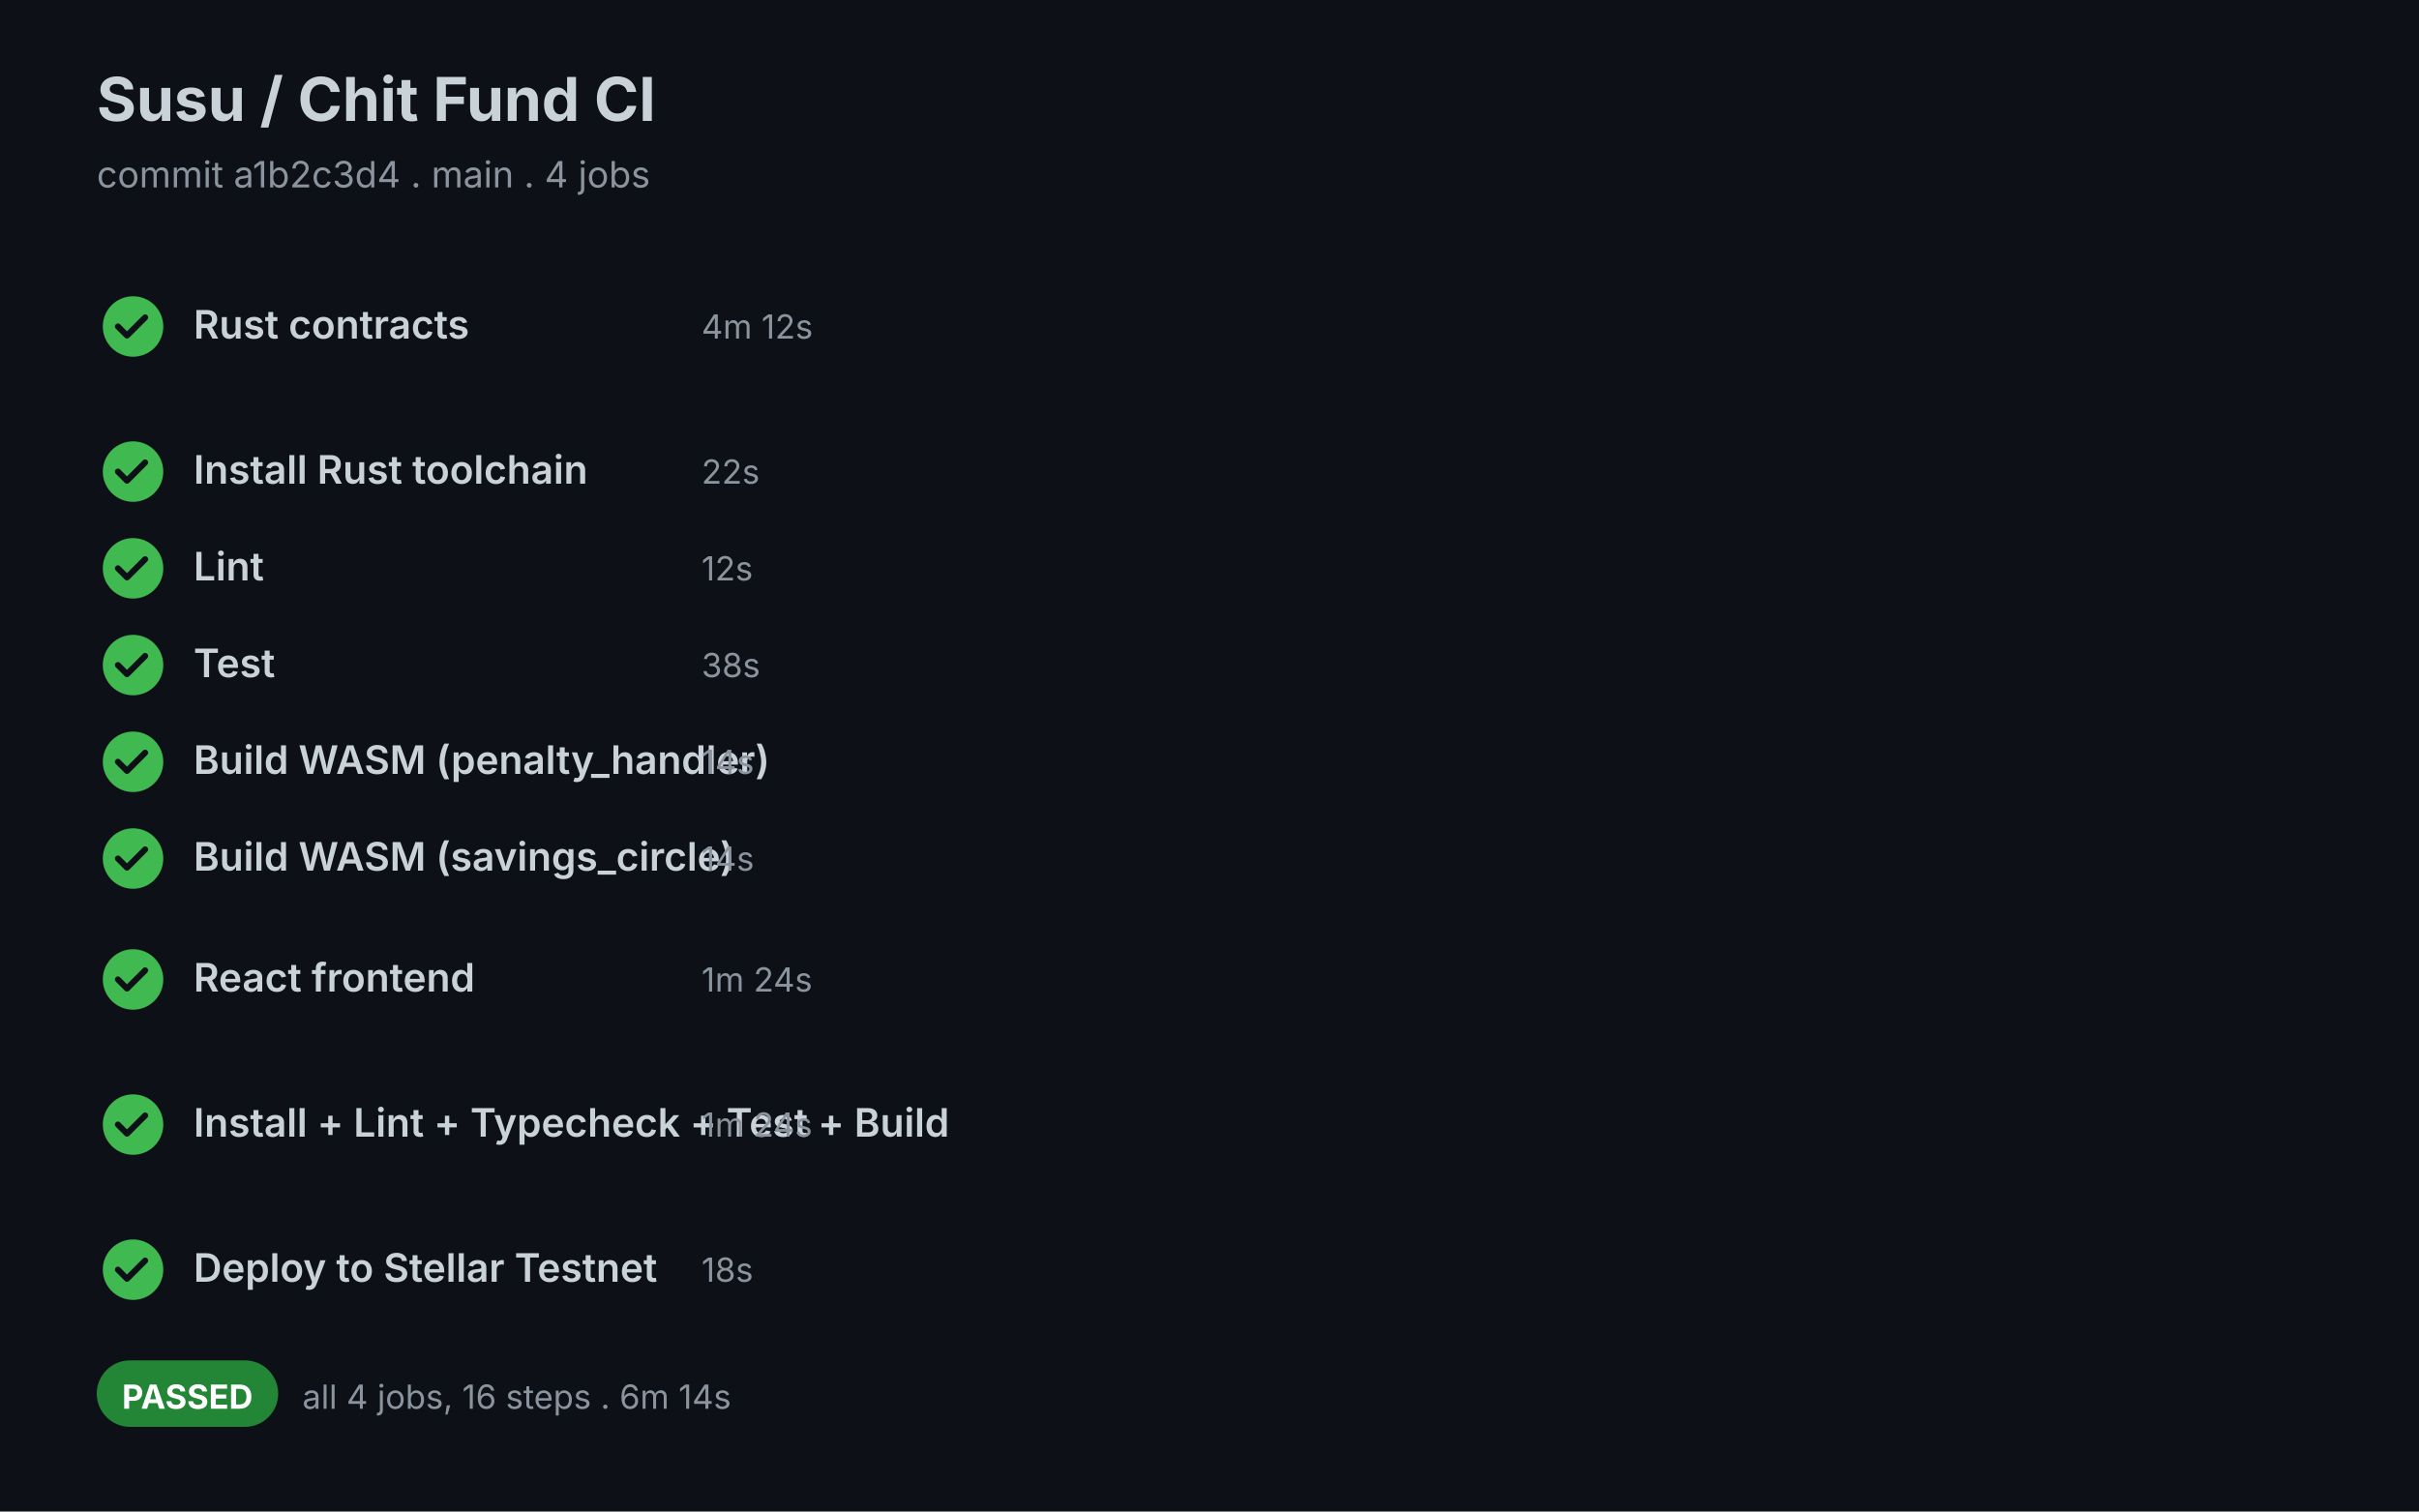
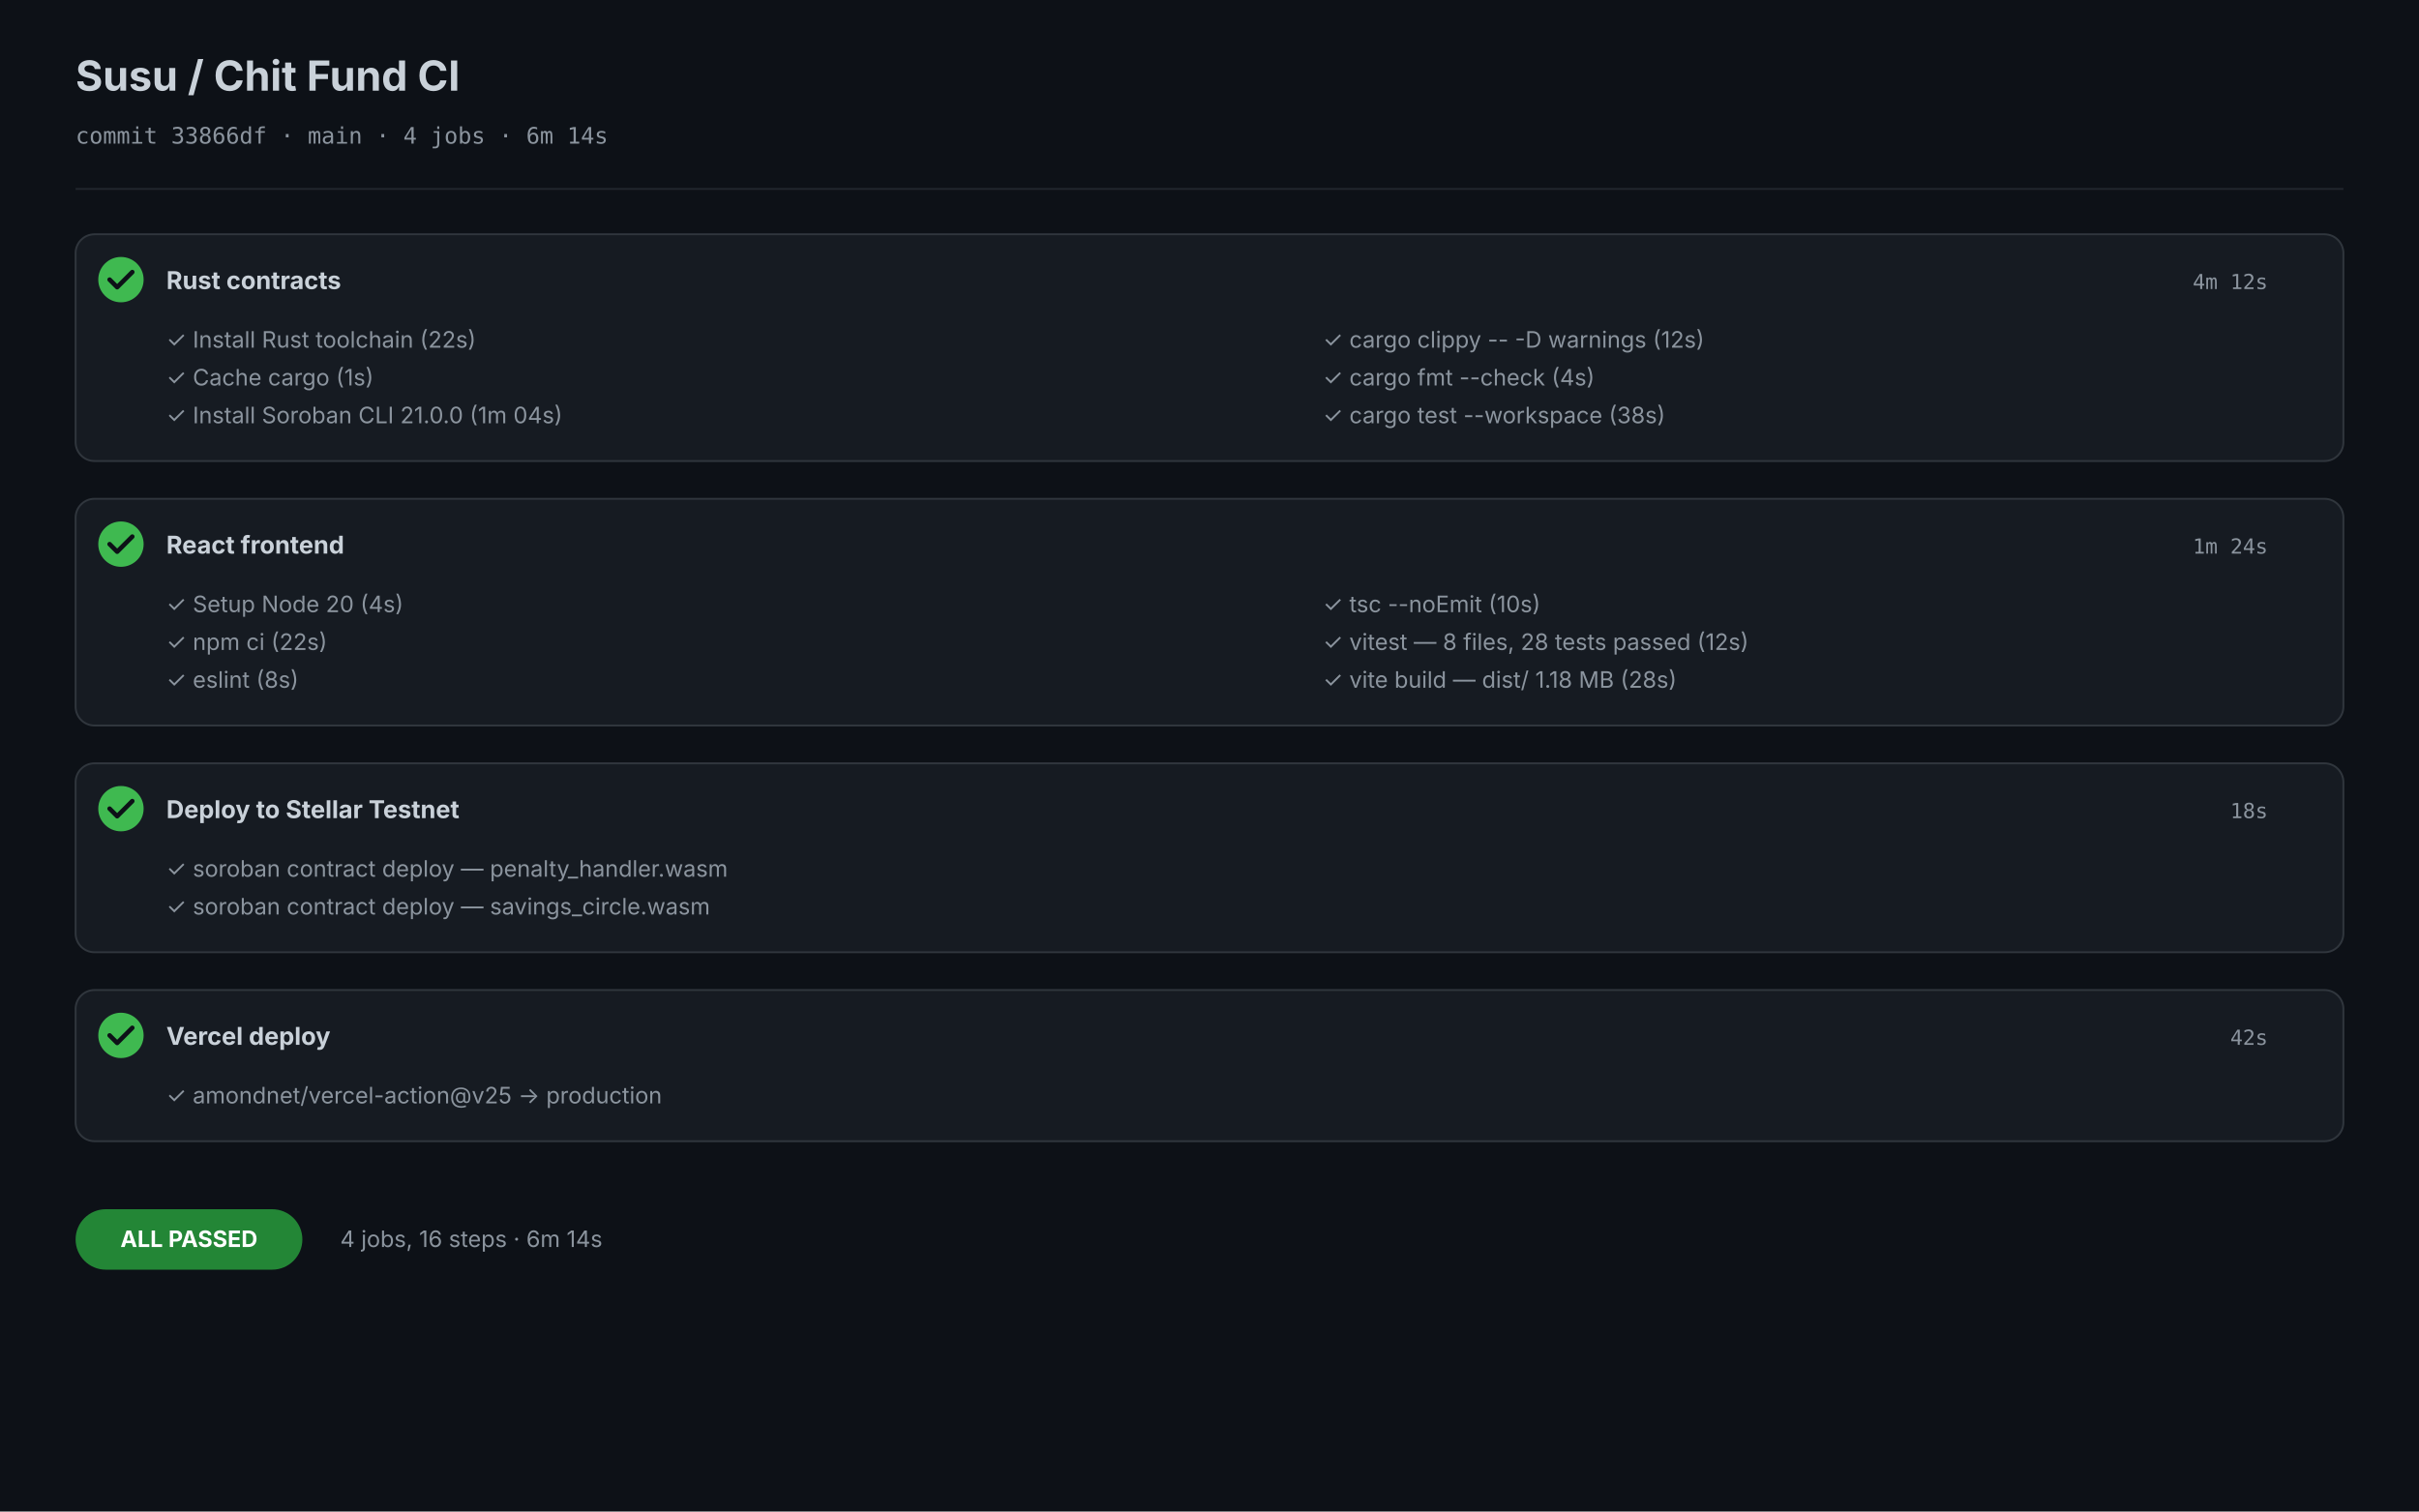
- <svg xmlns="http://www.w3.org/2000/svg" viewBox="0 0 800 500" role="img" aria-label="CI pipeline run">
-   <rect width="800" height="500" fill="#0d1117" />
-   <text x="32" y="40" font-family="Inter, system-ui" font-size="20" font-weight="700" fill="#c9d1d9">Susu / Chit Fund CI</text>
-   <text x="32" y="62" font-family="Inter, system-ui" font-size="12" fill="#8b949e">commit a1b2c3d4 . main . 4 jobs</text>
+ <svg xmlns="http://www.w3.org/2000/svg" viewBox="0 0 1280 800" role="img" aria-label="GitHub Actions CI pipeline run">
+   <rect width="1280" height="800" fill="#0d1117" />
+   <text x="40" y="48" font-family="Inter, system-ui" font-size="22" font-weight="700" fill="#c9d1d9">Susu / Chit Fund CI</text>
+   <text x="40" y="76" font-family="JetBrains Mono, monospace" font-size="12" fill="#8b949e">commit 33866df · main · 4 jobs · 6m 14s</text>
+   <line x1="40" y1="100" x2="1240" y2="100" stroke="#21262d" />
  <g font-family="Inter, system-ui" font-size="13" fill="#c9d1d9">
-     <g transform="translate(32 96)">
-       <circle cx="12" cy="12" r="10" fill="#3fb950" />
-       <path d="M7 12l3 3 6-6" stroke="#0d1117" stroke-width="2" fill="none" stroke-linecap="round" stroke-linejoin="round" />
-       <text x="32" y="16" font-weight="600">Rust contracts</text>
-       <text x="200" y="16" fill="#8b949e" font-size="11">4m 12s</text>
+     <g transform="translate(40 124)">
+       <rect width="1200" height="120" rx="10" fill="#161b22" stroke="#30363d" />
+       <circle cx="24" cy="24" r="12" fill="#3fb950" />
+       <path d="M18 24 l4 4 l8 -8" stroke="#0d1117" stroke-width="2.4" fill="none" stroke-linecap="round" stroke-linejoin="round" />
+       <text x="48" y="29" font-weight="700">Rust contracts</text>
+       <text x="1160" y="29" font-family="JetBrains Mono, monospace" font-size="11" fill="#8b949e" text-anchor="end">4m 12s</text>
+       <g transform="translate(48 60)" font-size="12" fill="#8b949e">
+         <text y="0">✓ Install Rust toolchain (22s)</text>
+         <text y="20">✓ Cache cargo (1s)</text>
+         <text y="40">✓ Install Soroban CLI 21.0.0 (1m 04s)</text>
+       </g>
+       <g transform="translate(660 60)" font-size="12" fill="#8b949e">
+         <text y="0">✓ cargo clippy -- -D warnings (12s)</text>
+         <text y="20">✓ cargo fmt --check (4s)</text>
+         <text y="40">✓ cargo test --workspace (38s)</text>
+       </g>
    </g>
-     <g transform="translate(32 144)">
-       <circle cx="12" cy="12" r="10" fill="#3fb950" />
-       <path d="M7 12l3 3 6-6" stroke="#0d1117" stroke-width="2" fill="none" stroke-linecap="round" stroke-linejoin="round" />
-       <text x="32" y="16" font-weight="600">  Install Rust toolchain</text>
-       <text x="200" y="16" fill="#8b949e" font-size="11">22s</text>
+     <g transform="translate(40 264)">
+       <rect width="1200" height="120" rx="10" fill="#161b22" stroke="#30363d" />
+       <circle cx="24" cy="24" r="12" fill="#3fb950" />
+       <path d="M18 24 l4 4 l8 -8" stroke="#0d1117" stroke-width="2.4" fill="none" stroke-linecap="round" stroke-linejoin="round" />
+       <text x="48" y="29" font-weight="700">React frontend</text>
+       <text x="1160" y="29" font-family="JetBrains Mono, monospace" font-size="11" fill="#8b949e" text-anchor="end">1m 24s</text>
+       <g transform="translate(48 60)" font-size="12" fill="#8b949e">
+         <text y="0">✓ Setup Node 20 (4s)</text>
+         <text y="20">✓ npm ci (22s)</text>
+         <text y="40">✓ eslint (8s)</text>
+       </g>
+       <g transform="translate(660 60)" font-size="12" fill="#8b949e">
+         <text y="0">✓ tsc --noEmit (10s)</text>
+         <text y="20">✓ vitest — 8 files, 28 tests passed (12s)</text>
+         <text y="40">✓ vite build — dist/ 1.18 MB (28s)</text>
+       </g>
    </g>
-     <g transform="translate(32 176)">
-       <circle cx="12" cy="12" r="10" fill="#3fb950" />
-       <path d="M7 12l3 3 6-6" stroke="#0d1117" stroke-width="2" fill="none" stroke-linecap="round" stroke-linejoin="round" />
-       <text x="32" y="16" font-weight="600">  Lint</text>
-       <text x="200" y="16" fill="#8b949e" font-size="11">12s</text>
+     <g transform="translate(40 404)">
+       <rect width="1200" height="100" rx="10" fill="#161b22" stroke="#30363d" />
+       <circle cx="24" cy="24" r="12" fill="#3fb950" />
+       <path d="M18 24 l4 4 l8 -8" stroke="#0d1117" stroke-width="2.4" fill="none" stroke-linecap="round" stroke-linejoin="round" />
+       <text x="48" y="29" font-weight="700">Deploy to Stellar Testnet</text>
+       <text x="1160" y="29" font-family="JetBrains Mono, monospace" font-size="11" fill="#8b949e" text-anchor="end">18s</text>
+       <g transform="translate(48 60)" font-size="12" fill="#8b949e">
+         <text y="0">✓ soroban contract deploy — penalty_handler.wasm</text>
+         <text y="20">✓ soroban contract deploy — savings_circle.wasm</text>
+       </g>
    </g>
-     <g transform="translate(32 208)">
-       <circle cx="12" cy="12" r="10" fill="#3fb950" />
-       <path d="M7 12l3 3 6-6" stroke="#0d1117" stroke-width="2" fill="none" stroke-linecap="round" stroke-linejoin="round" />
-       <text x="32" y="16" font-weight="600">  Test</text>
-       <text x="200" y="16" fill="#8b949e" font-size="11">38s</text>
+     <g transform="translate(40 524)">
+       <rect width="1200" height="80" rx="10" fill="#161b22" stroke="#30363d" />
+       <circle cx="24" cy="24" r="12" fill="#3fb950" />
+       <path d="M18 24 l4 4 l8 -8" stroke="#0d1117" stroke-width="2.4" fill="none" stroke-linecap="round" stroke-linejoin="round" />
+       <text x="48" y="29" font-weight="700">Vercel deploy</text>
+       <text x="1160" y="29" font-family="JetBrains Mono, monospace" font-size="11" fill="#8b949e" text-anchor="end">42s</text>
+       <g transform="translate(48 60)" font-size="12" fill="#8b949e">
+         <text y="0">✓ amondnet/vercel-action@v25 → production</text>
+       </g>
    </g>
-     <g transform="translate(32 240)">
-       <circle cx="12" cy="12" r="10" fill="#3fb950" />
-       <path d="M7 12l3 3 6-6" stroke="#0d1117" stroke-width="2" fill="none" stroke-linecap="round" stroke-linejoin="round" />
-       <text x="32" y="16" font-weight="600">  Build WASM (penalty_handler)</text>
-       <text x="200" y="16" fill="#8b949e" font-size="11">14s</text>
-     </g>
-     <g transform="translate(32 272)">
-       <circle cx="12" cy="12" r="10" fill="#3fb950" />
-       <path d="M7 12l3 3 6-6" stroke="#0d1117" stroke-width="2" fill="none" stroke-linecap="round" stroke-linejoin="round" />
-       <text x="32" y="16" font-weight="600">  Build WASM (savings_circle)</text>
-       <text x="200" y="16" fill="#8b949e" font-size="11">14s</text>
-     </g>
-     <g transform="translate(32 312)">
-       <circle cx="12" cy="12" r="10" fill="#3fb950" />
-       <path d="M7 12l3 3 6-6" stroke="#0d1117" stroke-width="2" fill="none" stroke-linecap="round" stroke-linejoin="round" />
-       <text x="32" y="16" font-weight="600">React frontend</text>
-       <text x="200" y="16" fill="#8b949e" font-size="11">1m 24s</text>
-     </g>
-     <g transform="translate(32 360)">
-       <circle cx="12" cy="12" r="10" fill="#3fb950" />
-       <path d="M7 12l3 3 6-6" stroke="#0d1117" stroke-width="2" fill="none" stroke-linecap="round" stroke-linejoin="round" />
-       <text x="32" y="16" font-weight="600">  Install + Lint + Typecheck + Test + Build</text>
-       <text x="200" y="16" fill="#8b949e" font-size="11">1m 24s</text>
-     </g>
-     <g transform="translate(32 408)">
-       <circle cx="12" cy="12" r="10" fill="#3fb950" />
-       <path d="M7 12l3 3 6-6" stroke="#0d1117" stroke-width="2" fill="none" stroke-linecap="round" stroke-linejoin="round" />
-       <text x="32" y="16" font-weight="600">Deploy to Stellar Testnet</text>
-       <text x="200" y="16" fill="#8b949e" font-size="11">18s</text>
+     <g transform="translate(40 640)">
+       <rect width="120" height="32" rx="16" fill="#238636" />
+       <text x="60" y="20" font-family="Inter, system-ui" font-size="12" font-weight="700" fill="#ffffff" text-anchor="middle">ALL PASSED</text>
+       <text x="140" y="20" font-family="Inter, system-ui" font-size="12" fill="#8b949e">4 jobs, 16 steps · 6m 14s</text>
    </g>
  </g>
-   <rect x="32" y="450" width="60" height="22" rx="11" fill="#238636" />
-   <text x="62" y="466" font-family="Inter, system-ui" font-size="11" font-weight="700" fill="#fff" text-anchor="middle">PASSED</text>
-   <text x="100" y="466" font-family="Inter, system-ui" font-size="11" fill="#8b949e">all 4 jobs, 16 steps . 6m 14s</text>
</svg>
